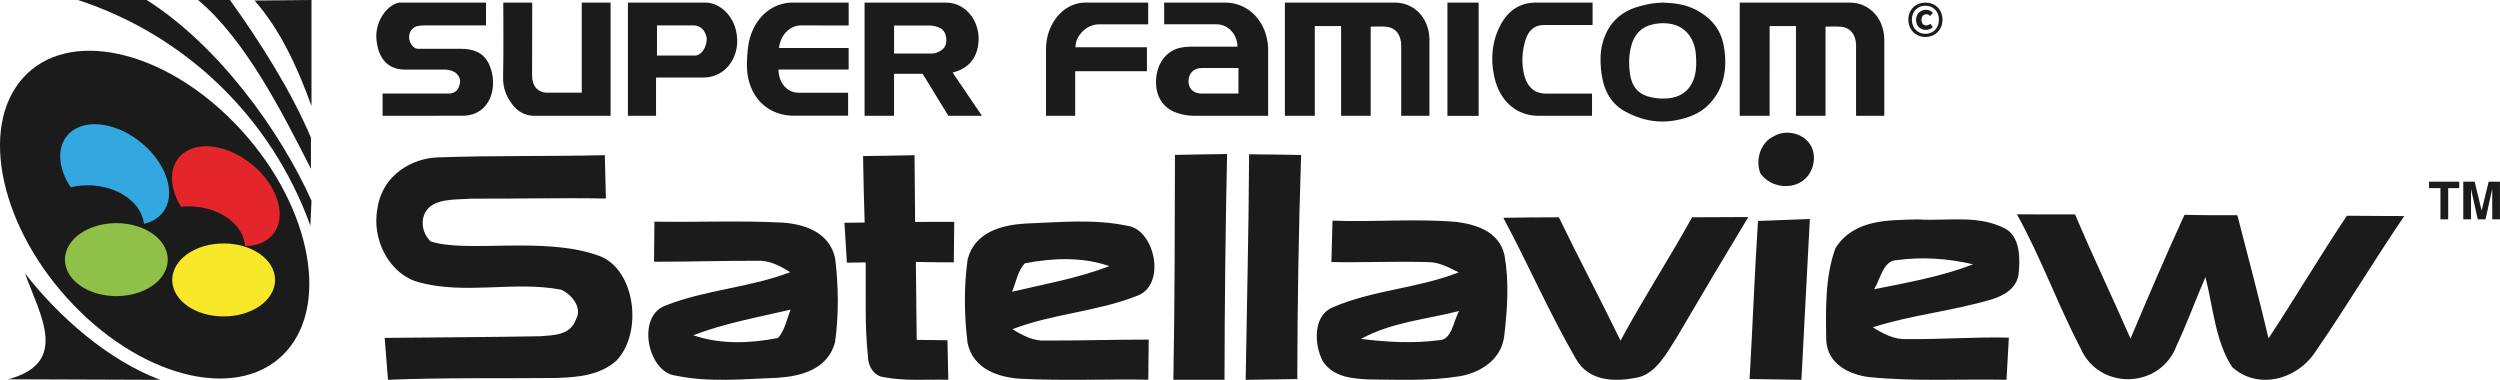
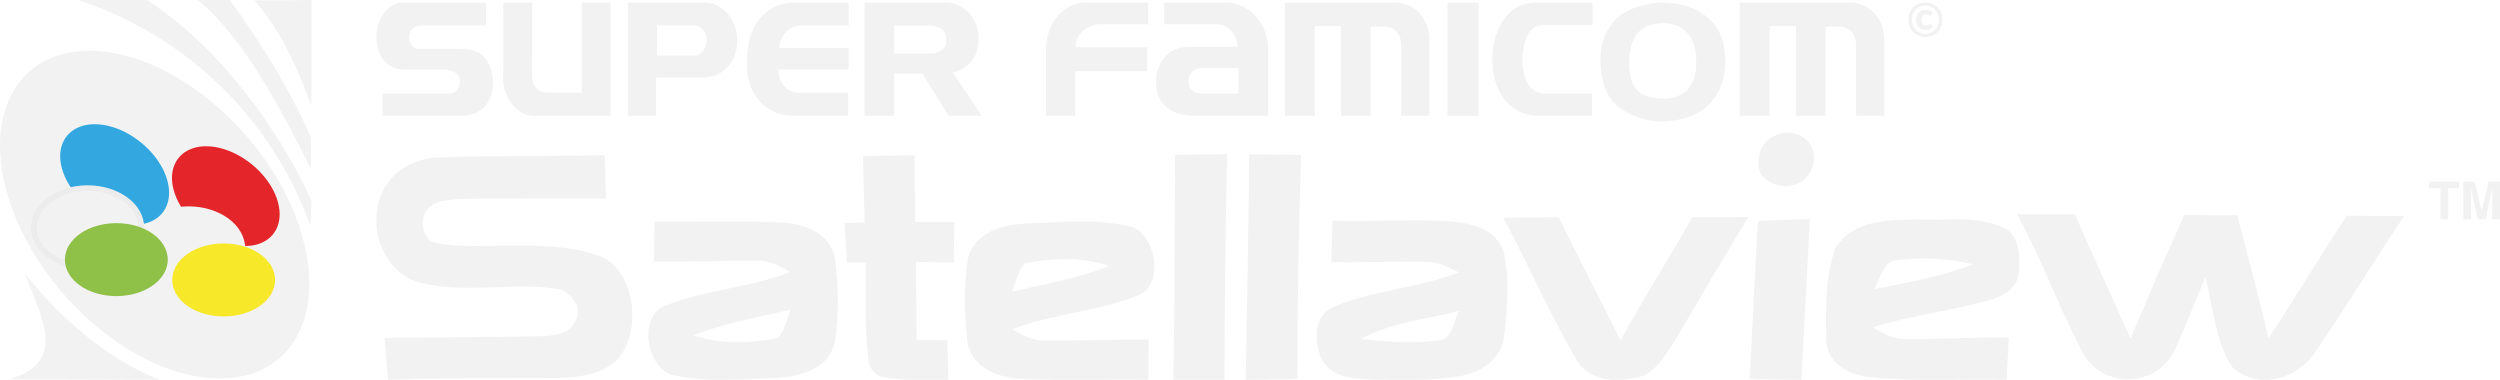
- <svg xmlns="http://www.w3.org/2000/svg" viewBox="0 0 186.826 28.385">
-   <g fill="#1b1b1b">
-     <path d="M64.497 11.663c1.282-.014 2.564-.038 3.847-.066.008 1.661.032 3.322.044 4.987.973-.005 1.945-.009 2.922-.005-.012 1.008-.024 2.02-.032 3.028-.945-.005-1.889-.014-2.834-.033.016 1.945.044 3.885.06 5.825l2.299.028c.02.984.04 1.968.064 2.953-1.612-.038-3.244.114-4.843-.199-.639-.071-1.146-.729-1.154-1.486-.265-2.347-.145-4.722-.177-7.084-.47.005-.937.009-1.403.019-.056-.994-.121-1.987-.185-2.981.502-.005 1.009-.014 1.511-.019a304.578 304.578 0 0 1-.119-4.967zm23.309-.086c1.298-.024 2.593-.057 3.895-.066a839.678 839.678 0 0 0-.193 16.874 541.233 541.233 0 0 0-3.823-.005c.105-5.598.105-11.2.121-16.803zm5.539-.047c1.294.009 2.589.028 3.887.052a540.326 540.326 0 0 0-.285 16.746c-1.286.024-2.572.033-3.859.057.088-5.617.233-11.234.257-16.855zm39.185-1.333c1.158-.724 3.155-.028 3.019 1.784-.229 2.224-2.91 2.484-3.995.979-.41-1.079.056-2.332.976-2.763zM28.217 15.523c.374-2.461 2.597-3.719 4.546-3.762 4.144-.151 8.292-.062 12.436-.166.024 1.079.056 2.158.08 3.241-3.364-.066-6.729.028-10.097.009-.9.085-2.667-.057-3.302.875-.405.54-.46 1.562.299 2.319 2.652.885 8.405-.388 12.456 1.032 2.81.866 3.489 5.735 1.419 7.893-1.27 1.117-2.946 1.226-4.474 1.282-4.192.047-8.389-.038-12.585.137-.084-1.046-.161-2.091-.249-3.132 3.871-.038 7.741-.057 11.612-.123.953-.085 2.263-.033 2.693-1.282.506-.918-.43-1.907-1.113-2.196-3.517-.677-7.159.402-10.652-.563-2.08-.543-3.567-3.075-3.069-5.564zm71.362.965c3.099.123 6.206-.17 9.297.099 1.375.189 3.139.667 3.553 2.475.354 1.945.221 3.979-.004 5.934-.173 1.926-1.865 2.858-3.304 3.114-2.267.374-4.562.265-6.841.246-1.19-.066-2.597-.147-3.404-1.325-.699-1.273-.744-3.421.667-4.041 3.051-1.334 6.383-1.424 9.47-2.636-.732-.364-1.479-.771-2.291-.767-2.408-.071-4.819.043-7.227-.005l.084-3.094m2.13 8.839c1.929.237 3.891.355 5.824.095.989-.014 1.065-1.438 1.515-2.181-2.455.629-5.032.823-7.339 2.086zm10.636-9.051c1.383-.024 2.765-.038 4.148-.038 1.503 3.095 3.103 6.123 4.61 9.218 1.692-3.147 3.626-6.095 5.346-9.218 1.399 0 2.802-.009 4.204-.019a743.423 743.423 0 0 0-5.326 8.957c-.78 1.235-1.588 2.759-2.982 3.043-1.58.312-3.618.35-4.598-1.438-1.958-3.383-3.549-7.041-5.402-10.505zm19.032.236c1.29-.052 2.581-.099 3.875-.147-.221 4.003-.414 8.011-.631 12.019a560.334 560.334 0 0 0-3.875-.062c.233-3.936.37-7.877.631-11.81zm5.784 2.037c1.399-2.21 4.044-2.087 6.146-2.153 2.179.147 4.514-.383 6.564.7 1.085.601 1.113 2.205.977 3.407-.165 1.103-1.15 1.59-1.961 1.855-2.946.885-5.997 1.164-8.931 2.101.784.497 1.624.927 2.536.88 2.54.033 5.085-.17 7.629-.109-.06 1.05-.117 2.101-.173 3.151-3.429-.071-6.869.147-10.286-.203-1.351-.17-3.139-.913-3.187-2.811-.038-2.271-.086-4.694.686-6.818m2.898 3.066c2.48-.502 4.988-.932 7.388-1.864-1.869-.44-3.798-.568-5.692-.312-1.013.014-1.222 1.391-1.696 2.176zm10.667-5.601c1.447.009 2.894.014 4.345.009 1.322 3.128 2.785 6.17 4.144 9.279 1.31-3.104 2.633-6.199 4.032-9.246 1.314.028 2.633.038 3.951.028.8 3.057 1.596 6.118 2.331 9.199 1.994-3.019 3.847-6.161 5.856-9.161 1.427.009 2.858.024 4.289.024-2.267 3.317-4.341 6.809-6.624 10.112-1.407 2.172-4.369 2.882-6.238 1.173-1.262-1.916-1.419-4.472-1.998-6.724-.736 1.694-1.371 3.445-2.15 5.11-1.21 3.256-5.76 3.374-7.159.26-1.712-3.277-2.986-6.84-4.779-10.063zm-78.411 3.351c.547-2.082 2.649-2.546 4.253-2.655 2.552-.095 5.145-.369 7.669.161 2.05.251 2.942 4.363.796 5.214-3.043 1.211-6.311 1.344-9.369 2.513.768.483 1.592.909 2.484.852 2.564.009 5.129-.076 7.693-.071-.012.998-.02 1.997-.028 2.995-3.195-.052-6.391.095-9.582-.071-1.527-.104-3.481-.658-3.923-2.655-.254-2.072-.286-4.216.007-6.283m4.273.312c-.523.544-.659 1.41-.957 2.125 2.436-.573 4.908-1.008 7.275-1.916-2.046-.706-4.236-.607-6.318-.209zm-14.186 5.897c-.547 2.082-2.649 2.546-4.253 2.655-2.552.095-5.145.369-7.669-.161-2.05-.251-2.942-4.363-.796-5.214 3.043-1.211 6.311-1.344 9.369-2.513-.768-.483-1.592-.909-2.484-.852-2.564-.009-5.129.076-7.693.071.012-.998.02-1.997.028-2.995 3.195.052 6.391-.095 9.582.071 1.527.104 3.481.658 3.923 2.655.254 2.072.286 4.216-.007 6.283m-4.273-.312c.523-.544.659-1.41.957-2.125-2.436.573-4.908 1.008-7.275 1.916 2.045.706 4.236.607 6.318.209zM183.778 14.059h-.823v2.333h-.58v-2.333h-.853v-.483h2.256v.483zm3.048 2.333h-.58v-2.287l-.502 2.287h-.58l-.503-2.276v2.276h-.58v-2.816h.848l.523 2.156.529-2.156h.843v2.816z" />
+ <svg xmlns="http://www.w3.org/2000/svg" viewBox="0 0 186.826 28.385" version="1.1" id="svg36">
+   <defs id="defs40" />
+   <g id="g4" style="fill:#f2f2f2">
+     <path d="m 64.497,11.663 c 1.282,-0.014 2.564,-0.038 3.847,-0.066 0.008,1.661 0.032,3.322 0.044,4.987 0.973,-0.005 1.945,-0.009 2.922,-0.005 -0.012,1.008 -0.024,2.02 -0.032,3.028 -0.945,-0.005 -1.889,-0.014 -2.834,-0.033 0.016,1.945 0.044,3.885 0.06,5.825 l 2.299,0.028 c 0.02,0.984 0.04,1.968 0.064,2.953 -1.612,-0.038 -3.244,0.114 -4.843,-0.199 -0.639,-0.071 -1.146,-0.729 -1.154,-1.486 -0.265,-2.347 -0.145,-4.722 -0.177,-7.084 -0.47,0.005 -0.937,0.009 -1.403,0.019 -0.056,-0.994 -0.121,-1.987 -0.185,-2.981 0.502,-0.005 1.009,-0.014 1.511,-0.019 a 304.578,304.578 0 0 1 -0.119,-4.967 z m 23.309,-0.086 c 1.298,-0.024 2.593,-0.057 3.895,-0.066 A 839.678,839.678 0 0 0 91.508,28.385 541.233,541.233 0 0 0 87.685,28.38 c 0.105,-5.598 0.105,-11.2 0.121,-16.803 z m 5.539,-0.047 c 1.294,0.009 2.589,0.028 3.887,0.052 a 540.326,540.326 0 0 0 -0.285,16.746 c -1.286,0.024 -2.572,0.033 -3.859,0.057 0.088,-5.617 0.233,-11.234 0.257,-16.855 z m 39.185,-1.333 c 1.158,-0.724 3.155,-0.028 3.019,1.784 -0.229,2.224 -2.91,2.484 -3.995,0.979 -0.41,-1.079 0.056,-2.332 0.976,-2.763 z M 28.217,15.523 c 0.374,-2.461 2.597,-3.719 4.546,-3.762 4.144,-0.151 8.292,-0.062 12.436,-0.166 0.024,1.079 0.056,2.158 0.08,3.241 -3.364,-0.066 -6.729,0.028 -10.097,0.009 -0.9,0.085 -2.667,-0.057 -3.302,0.875 -0.405,0.54 -0.46,1.562 0.299,2.319 2.652,0.885 8.405,-0.388 12.456,1.032 2.81,0.866 3.489,5.735 1.419,7.893 -1.27,1.117 -2.946,1.226 -4.474,1.282 -4.192,0.047 -8.389,-0.038 -12.585,0.137 -0.084,-1.046 -0.161,-2.091 -0.249,-3.132 3.871,-0.038 7.741,-0.057 11.612,-0.123 0.953,-0.085 2.263,-0.033 2.693,-1.282 0.506,-0.918 -0.43,-1.907 -1.113,-2.196 -3.517,-0.677 -7.159,0.402 -10.652,-0.563 -2.08,-0.543 -3.567,-3.075 -3.069,-5.564 z m 71.362,0.965 c 3.099,0.123 6.206,-0.17 9.297,0.099 1.375,0.189 3.139,0.667 3.553,2.475 0.354,1.945 0.221,3.979 -0.004,5.934 -0.173,1.926 -1.865,2.858 -3.304,3.114 -2.267,0.374 -4.562,0.265 -6.841,0.246 -1.19,-0.066 -2.597,-0.147 -3.404,-1.325 -0.699,-1.273 -0.744,-3.421 0.667,-4.041 3.051,-1.334 6.383,-1.424 9.47,-2.636 -0.732,-0.364 -1.479,-0.771 -2.291,-0.767 -2.408,-0.071 -4.819,0.043 -7.227,-0.005 l 0.084,-3.094 m 2.13,8.839 c 1.929,0.237 3.891,0.355 5.824,0.095 0.989,-0.014 1.065,-1.438 1.515,-2.181 -2.455,0.629 -5.032,0.823 -7.339,2.086 z m 10.636,-9.051 c 1.383,-0.024 2.765,-0.038 4.148,-0.038 1.503,3.095 3.103,6.123 4.61,9.218 1.692,-3.147 3.626,-6.095 5.346,-9.218 1.399,0 2.802,-0.009 4.204,-0.019 a 743.423,743.423 0 0 0 -5.326,8.957 c -0.78,1.235 -1.588,2.759 -2.982,3.043 -1.58,0.312 -3.618,0.35 -4.598,-1.438 -1.958,-3.383 -3.549,-7.041 -5.402,-10.505 z m 19.032,0.236 c 1.29,-0.052 2.581,-0.099 3.875,-0.147 -0.221,4.003 -0.414,8.011 -0.631,12.019 a 560.334,560.334 0 0 0 -3.875,-0.062 c 0.233,-3.936 0.37,-7.877 0.631,-11.81 z m 5.784,2.037 c 1.399,-2.21 4.044,-2.087 6.146,-2.153 2.179,0.147 4.514,-0.383 6.564,0.7 1.085,0.601 1.113,2.205 0.977,3.407 -0.165,1.103 -1.15,1.59 -1.961,1.855 -2.946,0.885 -5.997,1.164 -8.931,2.101 0.784,0.497 1.624,0.927 2.536,0.88 2.54,0.033 5.085,-0.17 7.629,-0.109 -0.06,1.05 -0.117,2.101 -0.173,3.151 -3.429,-0.071 -6.869,0.147 -10.286,-0.203 -1.351,-0.17 -3.139,-0.913 -3.187,-2.811 -0.038,-2.271 -0.086,-4.694 0.686,-6.818 m 2.898,3.066 c 2.48,-0.502 4.988,-0.932 7.388,-1.864 -1.869,-0.44 -3.798,-0.568 -5.692,-0.312 -1.013,0.014 -1.222,1.391 -1.696,2.176 z m 10.667,-5.601 c 1.447,0.009 2.894,0.014 4.345,0.009 1.322,3.128 2.785,6.17 4.144,9.279 1.31,-3.104 2.633,-6.199 4.032,-9.246 1.314,0.028 2.633,0.038 3.951,0.028 0.8,3.057 1.596,6.118 2.331,9.199 1.994,-3.019 3.847,-6.161 5.856,-9.161 1.427,0.009 2.858,0.024 4.289,0.024 -2.267,3.317 -4.341,6.809 -6.624,10.112 -1.407,2.172 -4.369,2.882 -6.238,1.173 -1.262,-1.916 -1.419,-4.472 -1.998,-6.724 -0.736,1.694 -1.371,3.445 -2.15,5.11 -1.21,3.256 -5.76,3.374 -7.159,0.26 -1.712,-3.277 -2.986,-6.84 -4.779,-10.063 z m -78.411,3.351 c 0.547,-2.082 2.649,-2.546 4.253,-2.655 2.552,-0.095 5.145,-0.369 7.669,0.161 2.05,0.251 2.942,4.363 0.796,5.214 -3.043,1.211 -6.311,1.344 -9.369,2.513 0.768,0.483 1.592,0.909 2.484,0.852 2.564,0.009 5.129,-0.076 7.693,-0.071 -0.012,0.998 -0.02,1.997 -0.028,2.995 -3.195,-0.052 -6.391,0.095 -9.582,-0.071 -1.527,-0.104 -3.481,-0.658 -3.923,-2.655 -0.254,-2.072 -0.286,-4.216 0.007,-6.283 m 4.273,0.312 c -0.523,0.544 -0.659,1.41 -0.957,2.125 2.436,-0.573 4.908,-1.008 7.275,-1.916 C 80.86,19.18 78.67,19.279 76.588,19.677 Z m -14.186,5.897 c -0.547,2.082 -2.649,2.546 -4.253,2.655 -2.552,0.095 -5.145,0.369 -7.669,-0.161 -2.05,-0.251 -2.942,-4.363 -0.796,-5.214 3.043,-1.211 6.311,-1.344 9.369,-2.513 -0.768,-0.483 -1.592,-0.909 -2.484,-0.852 -2.564,-0.009 -5.129,0.076 -7.693,0.071 0.012,-0.998 0.02,-1.997 0.028,-2.995 3.195,0.052 6.391,-0.095 9.582,0.071 1.527,0.104 3.481,0.658 3.923,2.655 0.254,2.072 0.286,4.216 -0.007,6.283 m -4.273,-0.312 c 0.523,-0.544 0.659,-1.41 0.957,-2.125 -2.436,0.573 -4.908,1.008 -7.275,1.916 2.045,0.706 4.236,0.607 6.318,0.209 z M 183.778,14.059 h -0.823 v 2.333 h -0.58 v -2.333 h -0.853 v -0.483 h 2.256 z m 3.048,2.333 h -0.58 v -2.287 l -0.502,2.287 h -0.58 l -0.503,-2.276 v 2.276 h -0.58 v -2.816 h 0.848 l 0.523,2.156 0.529,-2.156 h 0.843 v 2.816 z" id="path2" style="fill:#f2f2f2" />
  </g>
-   <path d="M23.194 16.863C20.261 8.755 13.851 2.625 5.828 0h5.136c5.403 3.431 9.996 9.834 12.315 14.998l-.085 1.865zM19.019.04c1.912 2.145 3.246 5.071 4.259 7.881V0l-4.259.04zM14.803 0h2.381c2.219 3.08 4.594 6.824 6.053 10.288v2.328C21.038 8.286 18.311 2.94 14.803 0zM.61 28.344c4.604-1.231 2.392-4.769 1.253-7.921 2.527 3.254 6.214 6.493 10.103 7.962L.61 28.344z" fill="#1b1b1b" />
-   <path d="M17.607 9.275c5.437 5.637 7.14 13.238 3.798 16.973-3.339 3.737-10.457 2.195-15.896-3.442C.072 17.167-1.63 9.568 1.711 5.831c3.34-3.735 10.457-2.195 15.896 3.444z" fill="#1b1b1b" />
-   <path d="M20.545 16.759c-.513 1.539-2.573 1.845-4.6.683-2.027-1.163-3.251-3.353-2.738-4.891s2.573-1.845 4.6-.683 3.251 3.351 2.738 4.89" fill="#e4262a" />
-   <path d="M20.319 16.687c-.271.8-.988 1.22-1.978 1.227-.681 0-1.478-.215-2.275-.673-1.654-.943-2.746-2.62-2.738-3.939 0-.24.034-.468.105-.678.271-.801.988-1.22 1.977-1.228.681 0 1.478.215 2.276.673 1.654.942 2.746 2.618 2.737 3.937 0 .24-.035.467-.105.679l.453.144c.087-.263.128-.54.128-.823-.008-1.556-1.198-3.316-2.973-4.339-.861-.493-1.734-.736-2.517-.737-1.126-.007-2.095.531-2.43 1.549-.088.262-.129.54-.129.823.008 1.557 1.198 3.316 2.973 4.341.86.493 1.733.736 2.516.737 1.126.007 2.095-.531 2.431-1.549l-.451-.144z" fill="#e4262a" />
-   <path d="M18.111 18.58c0 1.629-1.796 2.949-4.014 2.949s-4.014-1.319-4.014-2.948c-.002-1.629 1.796-2.949 4.012-2.949 2.218-.002 4.016 1.319 4.016 2.948" fill="#1b1b1b" />
-   <path d="M17.894 18.58c0 .735-.404 1.411-1.089 1.916-.684.503-1.644.822-2.708.822-1.065 0-2.025-.318-2.709-.821-.685-.504-1.089-1.18-1.089-1.915 0-.736.404-1.412 1.089-1.917.684-.503 1.643-.821 2.707-.821 1.066 0 2.026.318 2.71.821.685.504 1.089 1.18 1.089 1.915h.433c-.014-1.795-1.936-3.156-4.232-3.159-2.292.003-4.214 1.363-4.228 3.161.014 1.796 1.936 3.156 4.23 3.159 2.295-.003 4.216-1.365 4.23-3.161h-.433z" fill="#1b1b1b" />
-   <path d="M20.367 20.919c0 1.403-1.635 2.541-3.652 2.541-2.019 0-3.654-1.138-3.654-2.539 0-1.403 1.635-2.541 3.652-2.541s3.654 1.136 3.654 2.539" fill="#f7e82a" />
-   <path d="M20.176 20.919c0 .627-.364 1.208-.989 1.644-.623.434-1.5.71-2.471.71-.973 0-1.85-.275-2.473-.709-.625-.436-.989-1.016-.989-1.642 0-.627.364-1.208.989-1.644.623-.434 1.5-.71 2.472-.71s1.849.275 2.473.709c.623.435.988 1.015.988 1.642h.383c-.016-1.561-1.767-2.725-3.846-2.726-2.079.001-3.828 1.167-3.844 2.728.016 1.559 1.765 2.725 3.846 2.726 2.079-.001 3.828-1.167 3.844-2.728h-.383z" fill="#f7e82a" />
-   <path d="M12.278 15.158c-.519 1.552-2.602 1.859-4.652.689-2.049-1.171-3.289-3.378-2.77-4.928.519-1.552 2.602-1.861 4.652-.691 2.049 1.171 3.291 3.378 2.77 4.93" fill="#33a8e0" />
-   <path d="M12.05 15.085c-.274.807-.999 1.23-2 1.237-.689 0-1.496-.217-2.303-.678-1.673-.949-2.777-2.641-2.769-3.969 0-.241.035-.47.106-.682.274-.808 1-1.231 2.001-1.239.689 0 1.494.217 2.301.678 1.672.949 2.778 2.64 2.769 3.968a2.14 2.14 0 0 1-.105.685l.457.146c.089-.265.13-.545.13-.831-.008-1.57-1.214-3.344-3.008-4.375-.87-.497-1.752-.742-2.544-.742-1.139-.007-2.119.535-2.458 1.563-.089.264-.13.544-.13.829.008 1.569 1.213 3.344 3.007 4.375.871.497 1.754.742 2.545.743 1.138.007 2.118-.535 2.457-1.561l-.456-.147z" fill="#33a8e0" />
-   <path d="M10.561 17.008c0 1.629-1.796 2.949-4.014 2.949s-4.014-1.321-4.014-2.949c-.002-1.629 1.796-2.949 4.012-2.949 2.218 0 4.016 1.319 4.016 2.948" fill="#1b1b1b" />
-   <path d="M10.344 17.008c0 .735-.404 1.411-1.089 1.916-.684.503-1.644.822-2.708.822-1.065 0-2.025-.318-2.709-.822-.685-.505-1.089-1.181-1.089-1.916 0-.736.404-1.412 1.089-1.917.684-.503 1.643-.821 2.707-.821 1.065 0 2.025.318 2.709.821.685.505 1.09 1.18 1.09 1.915h.433c-.014-1.797-1.938-3.156-4.232-3.159-2.292.003-4.214 1.363-4.228 3.161.014 1.796 1.935 3.158 4.23 3.161 2.295-.003 4.216-1.365 4.23-3.161h-.433z" fill="#1b1b1b" />
-   <path d="M12.348 19.404c0 1.401-1.635 2.539-3.654 2.539-2.017 0-3.652-1.136-3.652-2.539-.002-1.403 1.633-2.539 3.652-2.541 2.017 0 3.652 1.138 3.654 2.539" fill="#8fc047" />
-   <path d="M12.156 19.404c0 .626-.364 1.207-.989 1.642-.624.434-1.501.71-2.473.709-.972 0-1.848-.275-2.472-.709-.625-.436-.989-1.016-.989-1.643 0-.628.364-1.208.989-1.644.623-.434 1.5-.709 2.472-.71.972 0 1.848.275 2.472.709.625.436.99 1.017.991 1.643h.383c-.018-1.559-1.766-2.725-3.846-2.726-2.08.003-3.828 1.166-3.844 2.728.016 1.561 1.765 2.725 3.844 2.726 2.081-.001 3.829-1.167 3.846-2.726h-.384v.001z" fill="#8fc047" />
-   <path d="M98.255 8.655H96.02V.194h8.231c1.422 0 2.533 1.128 2.572 2.722v5.74h-2.111v-5.26c0-.782-.411-1.324-1.104-1.396-.38-.039-.765-.007-1.177-.007v6.662h-2.209V1.946h-1.967v6.709zm33.99 0h-2.235V.194h8.231c1.423 0 2.534 1.128 2.573 2.722v5.74h-2.111v-5.26c0-.782-.411-1.324-1.104-1.396-.38-.039-.765-.007-1.177-.007v6.662h-2.209V1.946h-1.967l-.001 6.709zm-61.05-3.227l2.188 3.227h-2.51L68.95 5.517h-2.138v3.138H64.61V.194h6.094c1.569.001 2.693 1.583 2.377 3.29-.174.943-.716 1.521-1.514 1.823-.111.042-.224.074-.372.121zM66.816 4h2.905c.152-.002.31-.076.454-.144.32-.153.541-.397.543-.822.001-.451-.146-.809-.534-.973a1.9 1.9 0 0 0-.689-.153h-2.679V4zm27.953 4.652h-5.613a3.984 3.984 0 0 1-1.246-.231c-1.035-.364-1.576-1.278-1.516-2.461.062-1.209.745-2.137 1.77-2.383.239-.057.488-.086.733-.088h3.581c.098 0-.098 0 0 0-.013-.923-.693-1.67-1.564-1.674h-3.916V.194h4.581c1.76 0 3.136 1.473 3.189 3.437v5.021h.001zm-2.219-3.57h-2.748c-.582 0-.978.39-.987.971-.008.565.373.938.965.939h2.769c.001.001.001-1.23.001-1.91zm-63.959 3.57V6.99h4.944c.457 0 .735-.254.833-.756.072-.37-.135-.748-.533-.914a1.574 1.574 0 0 0-.575-.12h-3.05c-1.244-.021-1.971-.849-2.083-2.322-.087-1.147.668-2.456 1.69-2.685h6.503v1.705h-.313c-1.451 0-2.902-.001-4.352.002-.137 0-.277.013-.411.04a.802.802 0 0 0-.657.675.986.986 0 0 0 .353.928.543.543 0 0 0 .329.105h3.286c.815.026 1.58.26 1.994 1.156.722 1.565.166 3.813-1.961 3.847l-5.997.001zM124.3.194c.844.031 1.665.139 2.433.535 1.068.551 1.866 1.418 2.093 2.732.285 1.656.024 3.203-1.161 4.385-.672.671-1.522.967-2.393 1.135-1.352.26-2.646.015-3.872-.677-1.147-.647-1.628-1.768-1.758-3.126-.065-.683-.052-1.367.138-2.031.449-1.563 1.491-2.364 2.853-2.707.544-.138.857-.225 1.667-.246zm2.461 4.423c-.007-.154-.012-.309-.02-.463-.064-1.155-.67-2.027-1.615-2.304-.554-.162-1.116-.144-1.67-.014-.804.188-1.33.74-1.56 1.618-.183.699-.183 1.42-.076 2.131.124.826.571 1.387 1.282 1.608a4.2 4.2 0 0 0 1.337.171c1.518-.041 2.358-1.055 2.322-2.747zm-63.342-1.03v1.607h-5.245c.014 1.015.654 1.737 1.52 1.738 1.125.002 3.686 0 3.686 0v1.714h-4.24c-2.108-.109-3.393-1.773-3.322-3.959.023-.72.066-1.43.305-2.109.518-1.47 1.711-2.385 3.116-2.385h4.182v1.712s-2.862-.01-3.553-.007c-.842.005-1.543.707-1.654 1.688l5.205.001zM43.475 6.925V.194h2.155v8.459l-5.673.003c-.701.003-1.265-.301-1.704-.896-.417-.565-.673-1.177-.655-1.958.041-1.689.012-5.607.012-5.607h2.162l-.009 5.407c-.015.794.378 1.258 1.034 1.324l2.678-.001zm5.551-1.129v2.858h-2.102V.195h5.738c1.015-.031 2.035.817 2.337 2.074.441 1.837-.704 3.518-2.413 3.526-1.086.005-2.172.001-3.258.001h-.302zm.071-1.647h2.909c.117-.002.246-.085.348-.162.318-.24.539-.896.437-1.255-.16-.561-.48-.831-1.008-.834h-2.686v2.251zM85.804.194v1.622h-3.689c-.626.02-1.162.351-1.528.928-.125.198-.202.447-.219.786h5.343v1.791h-5.363v3.335h-2.179V3.655c0-1.809 1.225-3.401 2.845-3.46l4.79-.001zm33.169 6.801v1.66h-3.987c-1.652 0-2.909-1.087-3.311-2.887-.313-1.404-.169-2.824.541-4.047.591-1.018 1.456-1.524 2.545-1.527h4.254v1.673h-3.612c-.708 0-1.165.367-1.4 1.116-.274.873-.321 1.847-.065 2.741.237.828.803 1.271 1.577 1.271h3.458zM108.167.194h2.332v8.467h-2.332zm34.446 1.276c0-.799.59-1.276 1.275-1.276.684 0 1.274.48 1.274 1.276 0 .8-.59 1.292-1.274 1.292-.685 0-1.275-.492-1.275-1.292zm2.285 0c0-.634-.441-1.042-1.011-1.042-.57 0-1.012.408-1.012 1.042 0 .635.441 1.057 1.012 1.057.57 0 1.011-.422 1.011-1.057zm-1.712.006c0-.455.357-.745.746-.745.239 0 .39.104.514.228l-.213.238c-.082-.085-.159-.134-.264-.134-.244 0-.374.183-.374.412 0 .262.137.427.353.427.13 0 .213-.054.311-.131l.183.263a.79.79 0 0 1-.509.201c-.432.001-.747-.29-.747-.759z" fill="#1b1b1b" />
+   <path d="M23.194 16.863C20.261 8.755 13.851 2.625 5.828 0h5.136c5.403 3.431 9.996 9.834 12.315 14.998l-.085 1.865zM19.019.04c1.912 2.145 3.246 5.071 4.259 7.881V0l-4.259.04zM14.803 0h2.381c2.219 3.08 4.594 6.824 6.053 10.288v2.328C21.038 8.286 18.311 2.94 14.803 0zM.61 28.344c4.604-1.231 2.392-4.769 1.253-7.921 2.527 3.254 6.214 6.493 10.103 7.962L.61 28.344z" fill="#1b1b1b" id="path6" style="fill:#f2f2f2" />
+   <path d="M17.607 9.275c5.437 5.637 7.14 13.238 3.798 16.973-3.339 3.737-10.457 2.195-15.896-3.442C.072 17.167-1.63 9.568 1.711 5.831c3.34-3.735 10.457-2.195 15.896 3.444z" fill="#1b1b1b" id="path8" style="fill:#f2f2f2" />
+   <path d="M20.545 16.759c-.513 1.539-2.573 1.845-4.6.683-2.027-1.163-3.251-3.353-2.738-4.891s2.573-1.845 4.6-.683 3.251 3.351 2.738 4.89" fill="#e4262a" id="path10" />
+   <path d="M20.319 16.687c-.271.8-.988 1.22-1.978 1.227-.681 0-1.478-.215-2.275-.673-1.654-.943-2.746-2.62-2.738-3.939 0-.24.034-.468.105-.678.271-.801.988-1.22 1.977-1.228.681 0 1.478.215 2.276.673 1.654.942 2.746 2.618 2.737 3.937 0 .24-.035.467-.105.679l.453.144c.087-.263.128-.54.128-.823-.008-1.556-1.198-3.316-2.973-4.339-.861-.493-1.734-.736-2.517-.737-1.126-.007-2.095.531-2.43 1.549-.088.262-.129.54-.129.823.008 1.557 1.198 3.316 2.973 4.341.86.493 1.733.736 2.516.737 1.126.007 2.095-.531 2.431-1.549l-.451-.144z" fill="#e4262a" id="path12" />
+   <path d="M18.111 18.58c0 1.629-1.796 2.949-4.014 2.949s-4.014-1.319-4.014-2.948c-.002-1.629 1.796-2.949 4.012-2.949 2.218-.002 4.016 1.319 4.016 2.948" fill="#1b1b1b" id="path14" style="fill:#f2f2f2" />
+   <path d="M17.894 18.58c0 .735-.404 1.411-1.089 1.916-.684.503-1.644.822-2.708.822-1.065 0-2.025-.318-2.709-.821-.685-.504-1.089-1.18-1.089-1.915 0-.736.404-1.412 1.089-1.917.684-.503 1.643-.821 2.707-.821 1.066 0 2.026.318 2.71.821.685.504 1.089 1.18 1.089 1.915h.433c-.014-1.795-1.936-3.156-4.232-3.159-2.292.003-4.214 1.363-4.228 3.161.014 1.796 1.936 3.156 4.23 3.159 2.295-.003 4.216-1.365 4.23-3.161h-.433z" fill="#1b1b1b" id="path16" style="fill:#f2f2f2" />
+   <path d="M20.367 20.919c0 1.403-1.635 2.541-3.652 2.541-2.019 0-3.654-1.138-3.654-2.539 0-1.403 1.635-2.541 3.652-2.541s3.654 1.136 3.654 2.539" fill="#f7e82a" id="path18" />
+   <path d="M20.176 20.919c0 .627-.364 1.208-.989 1.644-.623.434-1.5.71-2.471.71-.973 0-1.85-.275-2.473-.709-.625-.436-.989-1.016-.989-1.642 0-.627.364-1.208.989-1.644.623-.434 1.5-.71 2.472-.71s1.849.275 2.473.709c.623.435.988 1.015.988 1.642h.383c-.016-1.561-1.767-2.725-3.846-2.726-2.079.001-3.828 1.167-3.844 2.728.016 1.559 1.765 2.725 3.846 2.726 2.079-.001 3.828-1.167 3.844-2.728h-.383z" fill="#f7e82a" id="path20" />
+   <path d="M12.278 15.158c-.519 1.552-2.602 1.859-4.652.689-2.049-1.171-3.289-3.378-2.77-4.928.519-1.552 2.602-1.861 4.652-.691 2.049 1.171 3.291 3.378 2.77 4.93" fill="#33a8e0" id="path22" />
+   <path d="M12.05 15.085c-.274.807-.999 1.23-2 1.237-.689 0-1.496-.217-2.303-.678-1.673-.949-2.777-2.641-2.769-3.969 0-.241.035-.47.106-.682.274-.808 1-1.231 2.001-1.239.689 0 1.494.217 2.301.678 1.672.949 2.778 2.64 2.769 3.968a2.14 2.14 0 0 1-.105.685l.457.146c.089-.265.13-.545.13-.831-.008-1.57-1.214-3.344-3.008-4.375-.87-.497-1.752-.742-2.544-.742-1.139-.007-2.119.535-2.458 1.563-.089.264-.13.544-.13.829.008 1.569 1.213 3.344 3.007 4.375.871.497 1.754.742 2.545.743 1.138.007 2.118-.535 2.457-1.561l-.456-.147z" fill="#33a8e0" id="path24" />
+   <path d="M10.561 17.008c0 1.629-1.796 2.949-4.014 2.949s-4.014-1.321-4.014-2.949c-.002-1.629 1.796-2.949 4.012-2.949 2.218 0 4.016 1.319 4.016 2.948" fill="#1b1b1b" id="path26" style="fill:#f2f2f2" />
+   <path d="M10.344 17.008c0 .735-.404 1.411-1.089 1.916-.684.503-1.644.822-2.708.822-1.065 0-2.025-.318-2.709-.822-.685-.505-1.089-1.181-1.089-1.916 0-.736.404-1.412 1.089-1.917.684-.503 1.643-.821 2.707-.821 1.065 0 2.025.318 2.709.821.685.505 1.09 1.18 1.09 1.915h.433c-.014-1.797-1.938-3.156-4.232-3.159-2.292.003-4.214 1.363-4.228 3.161.014 1.796 1.935 3.158 4.23 3.161 2.295-.003 4.216-1.365 4.23-3.161h-.433z" fill="#1b1b1b" id="path28" style="fill:#ececec" />
+   <path d="M12.348 19.404c0 1.401-1.635 2.539-3.654 2.539-2.017 0-3.652-1.136-3.652-2.539-.002-1.403 1.633-2.539 3.652-2.541 2.017 0 3.652 1.138 3.654 2.539" fill="#8fc047" id="path30" />
+   <path d="M12.156 19.404c0 .626-.364 1.207-.989 1.642-.624.434-1.501.71-2.473.709-.972 0-1.848-.275-2.472-.709-.625-.436-.989-1.016-.989-1.643 0-.628.364-1.208.989-1.644.623-.434 1.5-.709 2.472-.71.972 0 1.848.275 2.472.709.625.436.99 1.017.991 1.643h.383c-.018-1.559-1.766-2.725-3.846-2.726-2.08.003-3.828 1.166-3.844 2.728.016 1.561 1.765 2.725 3.844 2.726 2.081-.001 3.829-1.167 3.846-2.726h-.384v.001z" fill="#8fc047" id="path32" />
+   <path d="M98.255 8.655H96.02V.194h8.231c1.422 0 2.533 1.128 2.572 2.722v5.74h-2.111v-5.26c0-.782-.411-1.324-1.104-1.396-.38-.039-.765-.007-1.177-.007v6.662h-2.209V1.946h-1.967v6.709zm33.99 0h-2.235V.194h8.231c1.423 0 2.534 1.128 2.573 2.722v5.74h-2.111v-5.26c0-.782-.411-1.324-1.104-1.396-.38-.039-.765-.007-1.177-.007v6.662h-2.209V1.946h-1.967l-.001 6.709zm-61.05-3.227l2.188 3.227h-2.51L68.95 5.517h-2.138v3.138H64.61V.194h6.094c1.569.001 2.693 1.583 2.377 3.29-.174.943-.716 1.521-1.514 1.823-.111.042-.224.074-.372.121zM66.816 4h2.905c.152-.002.31-.076.454-.144.32-.153.541-.397.543-.822.001-.451-.146-.809-.534-.973a1.9 1.9 0 0 0-.689-.153h-2.679V4zm27.953 4.652h-5.613a3.984 3.984 0 0 1-1.246-.231c-1.035-.364-1.576-1.278-1.516-2.461.062-1.209.745-2.137 1.77-2.383.239-.057.488-.086.733-.088h3.581c.098 0-.098 0 0 0-.013-.923-.693-1.67-1.564-1.674h-3.916V.194h4.581c1.76 0 3.136 1.473 3.189 3.437v5.021h.001zm-2.219-3.57h-2.748c-.582 0-.978.39-.987.971-.008.565.373.938.965.939h2.769c.001.001.001-1.23.001-1.91zm-63.959 3.57V6.99h4.944c.457 0 .735-.254.833-.756.072-.37-.135-.748-.533-.914a1.574 1.574 0 0 0-.575-.12h-3.05c-1.244-.021-1.971-.849-2.083-2.322-.087-1.147.668-2.456 1.69-2.685h6.503v1.705h-.313c-1.451 0-2.902-.001-4.352.002-.137 0-.277.013-.411.04a.802.802 0 0 0-.657.675.986.986 0 0 0 .353.928.543.543 0 0 0 .329.105h3.286c.815.026 1.58.26 1.994 1.156.722 1.565.166 3.813-1.961 3.847l-5.997.001zM124.3.194c.844.031 1.665.139 2.433.535 1.068.551 1.866 1.418 2.093 2.732.285 1.656.024 3.203-1.161 4.385-.672.671-1.522.967-2.393 1.135-1.352.26-2.646.015-3.872-.677-1.147-.647-1.628-1.768-1.758-3.126-.065-.683-.052-1.367.138-2.031.449-1.563 1.491-2.364 2.853-2.707.544-.138.857-.225 1.667-.246zm2.461 4.423c-.007-.154-.012-.309-.02-.463-.064-1.155-.67-2.027-1.615-2.304-.554-.162-1.116-.144-1.67-.014-.804.188-1.33.74-1.56 1.618-.183.699-.183 1.42-.076 2.131.124.826.571 1.387 1.282 1.608a4.2 4.2 0 0 0 1.337.171c1.518-.041 2.358-1.055 2.322-2.747zm-63.342-1.03v1.607h-5.245c.014 1.015.654 1.737 1.52 1.738 1.125.002 3.686 0 3.686 0v1.714h-4.24c-2.108-.109-3.393-1.773-3.322-3.959.023-.72.066-1.43.305-2.109.518-1.47 1.711-2.385 3.116-2.385h4.182v1.712s-2.862-.01-3.553-.007c-.842.005-1.543.707-1.654 1.688l5.205.001zM43.475 6.925V.194h2.155v8.459l-5.673.003c-.701.003-1.265-.301-1.704-.896-.417-.565-.673-1.177-.655-1.958.041-1.689.012-5.607.012-5.607h2.162l-.009 5.407c-.015.794.378 1.258 1.034 1.324l2.678-.001zm5.551-1.129v2.858h-2.102V.195h5.738c1.015-.031 2.035.817 2.337 2.074.441 1.837-.704 3.518-2.413 3.526-1.086.005-2.172.001-3.258.001h-.302zm.071-1.647h2.909c.117-.002.246-.085.348-.162.318-.24.539-.896.437-1.255-.16-.561-.48-.831-1.008-.834h-2.686v2.251zM85.804.194v1.622h-3.689c-.626.02-1.162.351-1.528.928-.125.198-.202.447-.219.786h5.343v1.791h-5.363v3.335h-2.179V3.655c0-1.809 1.225-3.401 2.845-3.46l4.79-.001zm33.169 6.801v1.66h-3.987c-1.652 0-2.909-1.087-3.311-2.887-.313-1.404-.169-2.824.541-4.047.591-1.018 1.456-1.524 2.545-1.527h4.254v1.673h-3.612c-.708 0-1.165.367-1.4 1.116-.274.873-.321 1.847-.065 2.741.237.828.803 1.271 1.577 1.271h3.458zM108.167.194h2.332v8.467h-2.332zm34.446 1.276c0-.799.59-1.276 1.275-1.276.684 0 1.274.48 1.274 1.276 0 .8-.59 1.292-1.274 1.292-.685 0-1.275-.492-1.275-1.292zm2.285 0c0-.634-.441-1.042-1.011-1.042-.57 0-1.012.408-1.012 1.042 0 .635.441 1.057 1.012 1.057.57 0 1.011-.422 1.011-1.057zm-1.712.006c0-.455.357-.745.746-.745.239 0 .39.104.514.228l-.213.238c-.082-.085-.159-.134-.264-.134-.244 0-.374.183-.374.412 0 .262.137.427.353.427.13 0 .213-.054.311-.131l.183.263a.79.79 0 0 1-.509.201c-.432.001-.747-.29-.747-.759z" fill="#1b1b1b" id="path34" style="fill:#f2f2f2" />
</svg>
